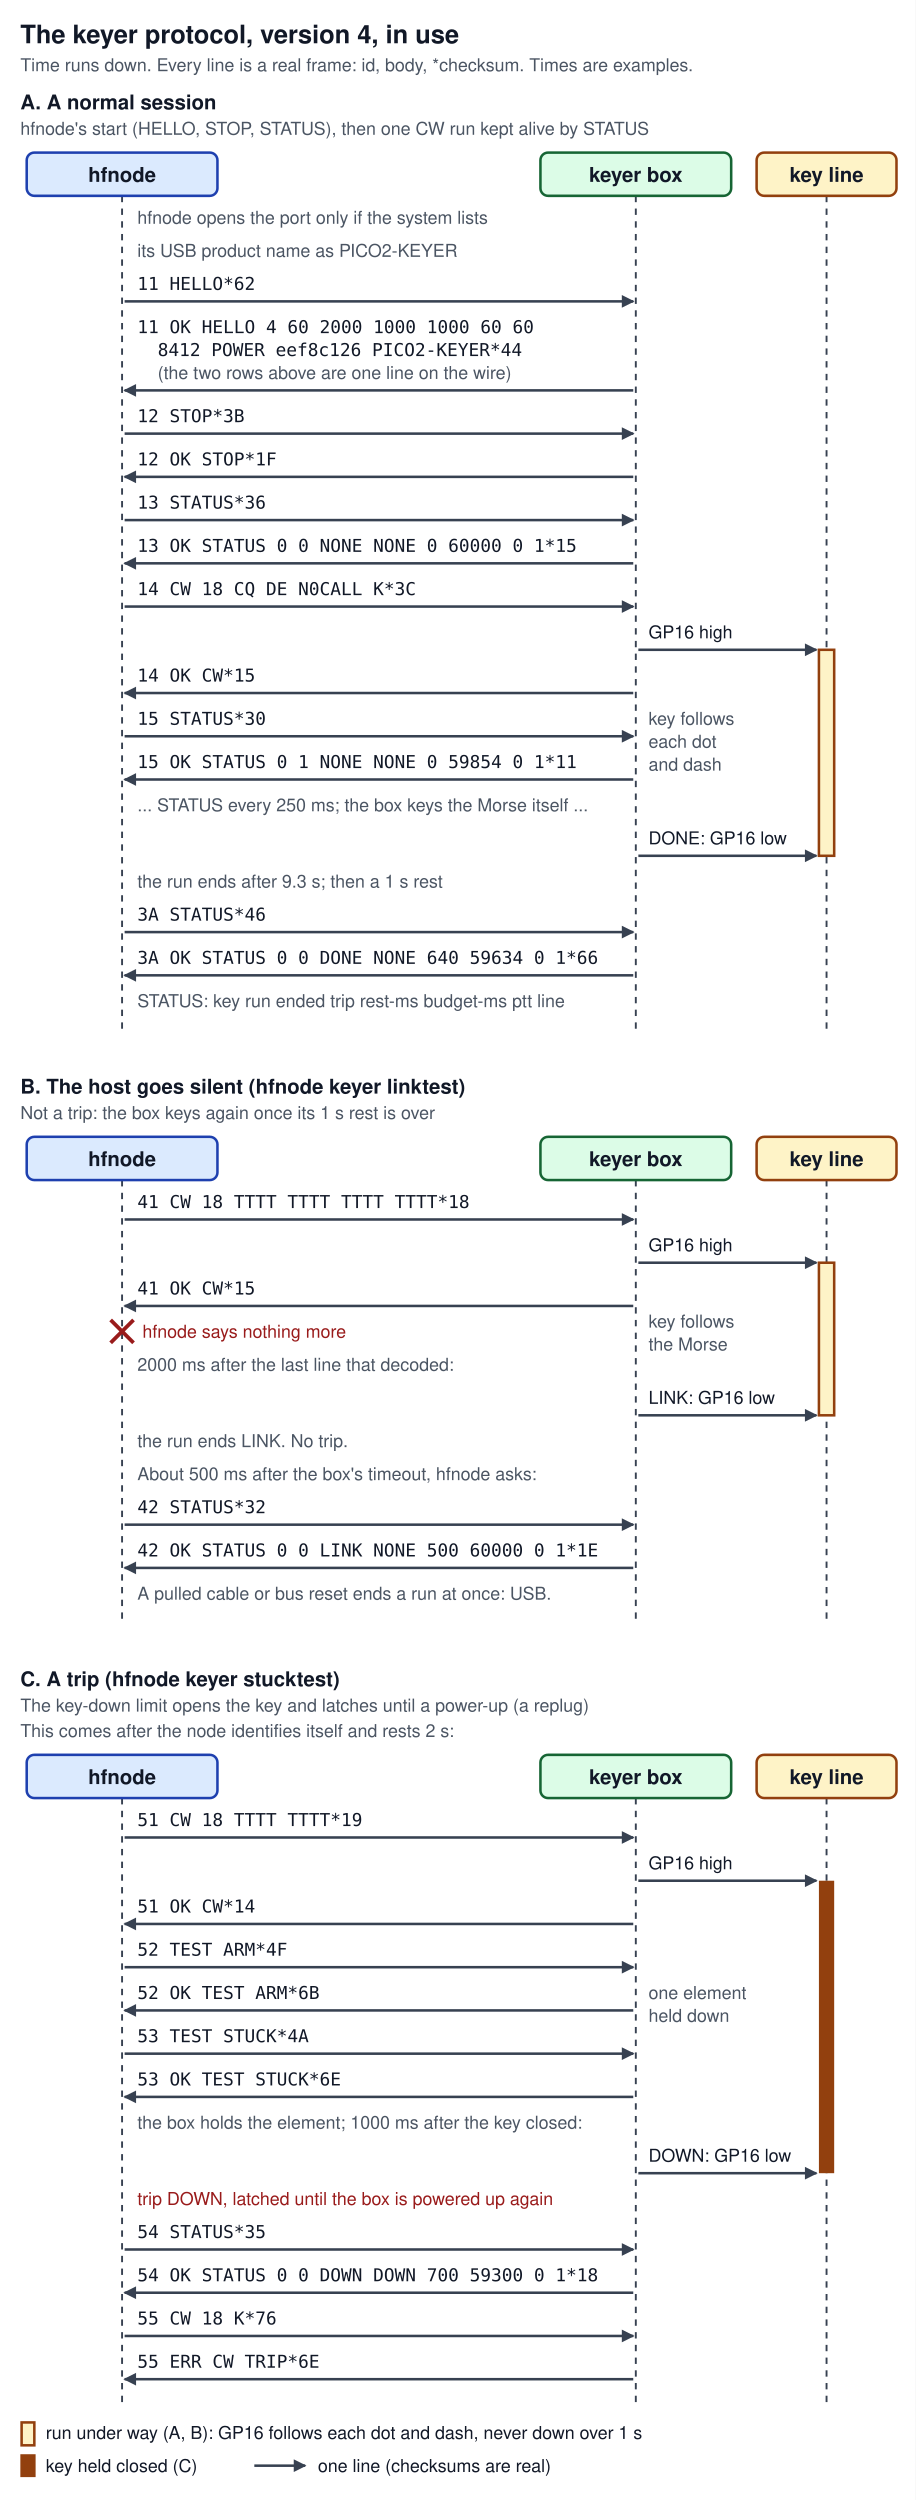
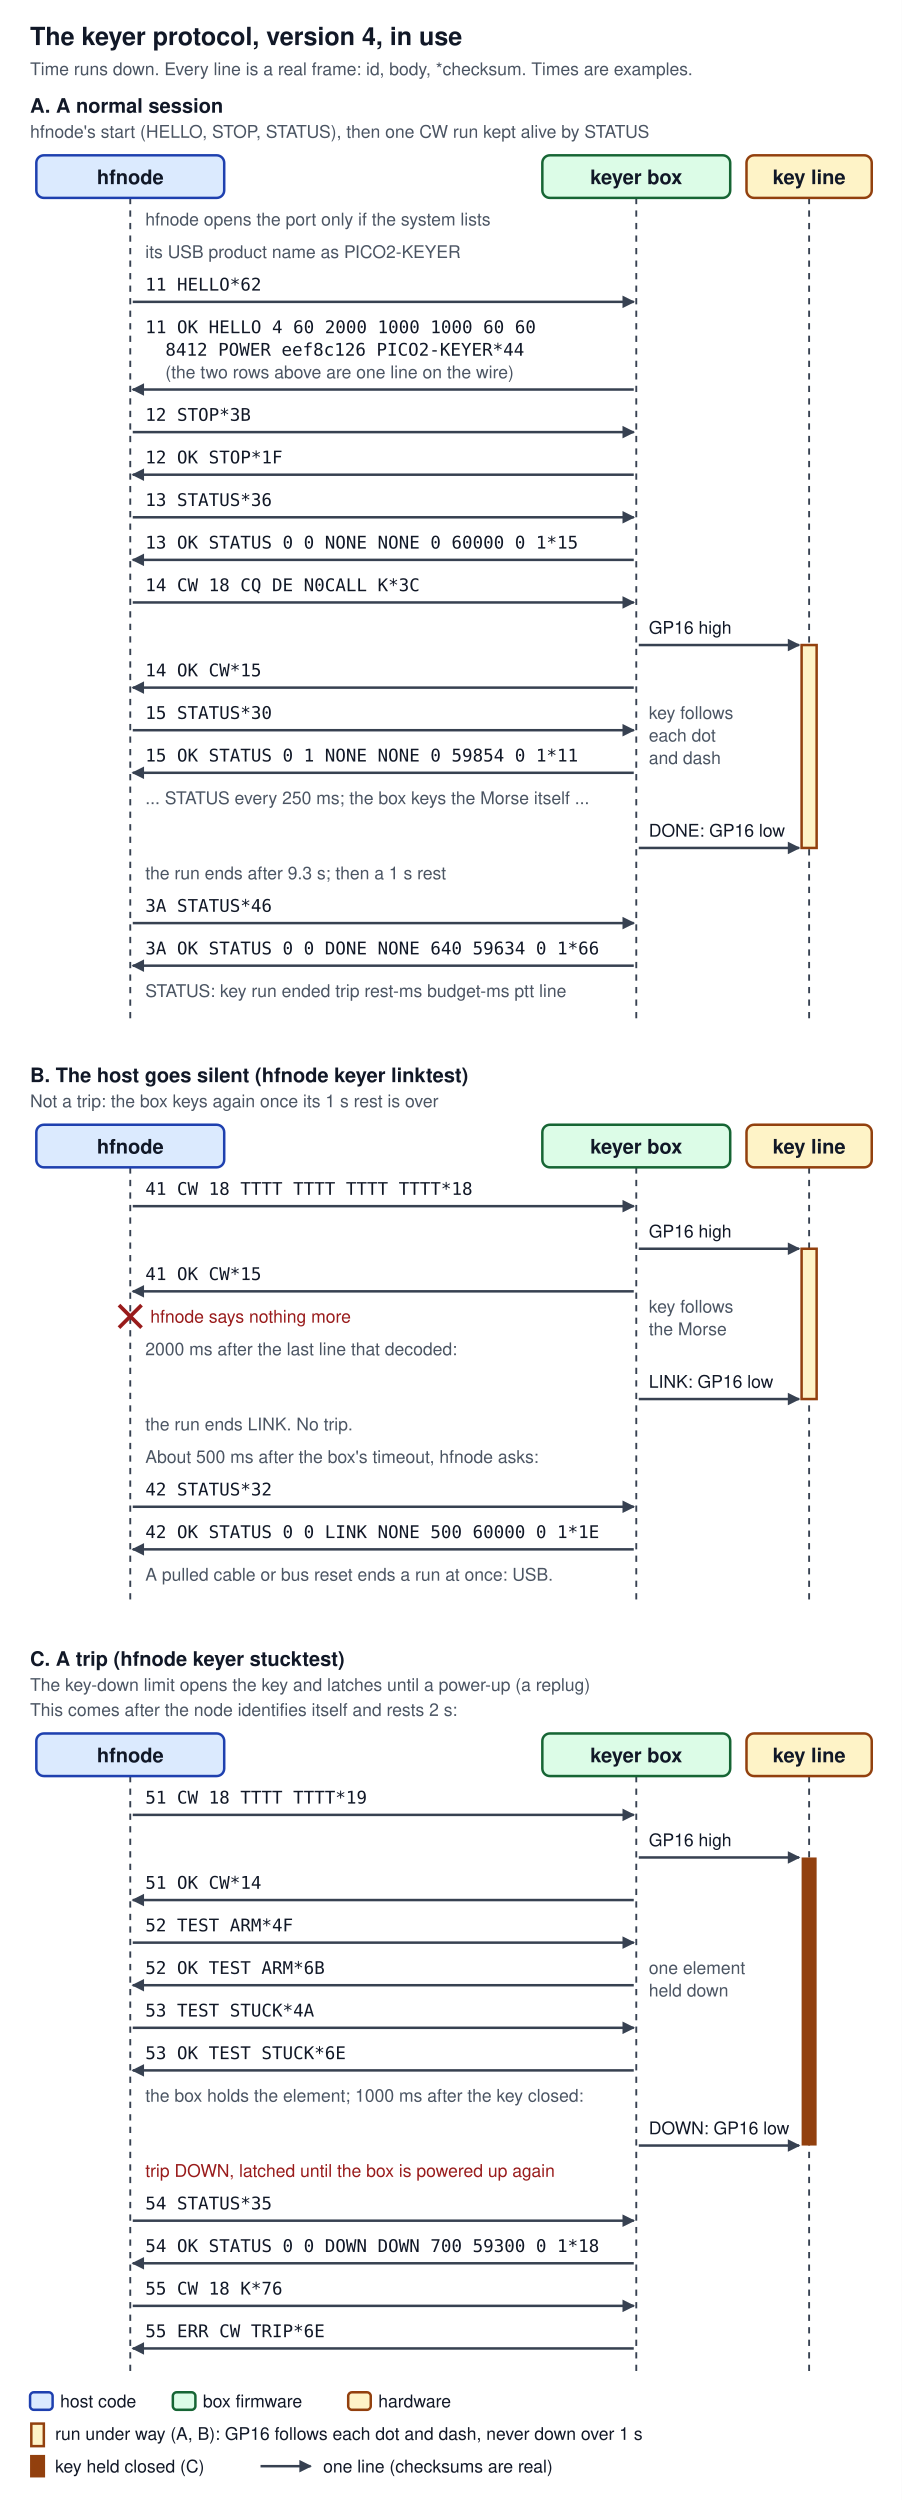
- <svg xmlns="http://www.w3.org/2000/svg" viewBox="0 0 720 1966" width="720" height="1966" font-family="Helvetica, Arial, 'Liberation Sans', sans-serif" font-size="16" fill="#111827">
-   <rect x="0" y="0" width="720" height="1966" fill="#ffffff" />
+ <svg xmlns="http://www.w3.org/2000/svg" viewBox="0 0 720 1996" width="720" height="1996" font-family="Helvetica, Arial, 'Liberation Sans', sans-serif" font-size="16" fill="#111827">
+   <rect x="0" y="0" width="720" height="1996" fill="#ffffff" />
  <defs>
    <marker id="k08q-arrow" viewBox="0 0 10 10" refX="9" refY="5" markerWidth="5" markerHeight="5" orient="auto-start-reverse">
      <path d="M0,0 L10,5 L0,10 z" fill="#374151" />
    </marker>
  </defs>
-   <text x="16" y="34" font-size="20" font-weight="bold">The keyer protocol, version 4, in use</text>
-   <text x="16" y="56" font-size="14" fill="#4b5563">Time runs down. Every line is a real frame: id, body, *checksum. Times are examples.</text>
-   <line x1="650" y1="154" x2="650" y2="812" stroke="#374151" stroke-width="1.5" stroke-dasharray="5 5" />
-   <line x1="500" y1="154" x2="500" y2="812" stroke="#374151" stroke-width="1.5" stroke-dasharray="5 5" />
-   <line x1="96" y1="154" x2="96" y2="812" stroke="#374151" stroke-width="1.5" stroke-dasharray="5 5" />
-   <text x="16" y="86" font-size="16" font-weight="bold">A. A normal session</text>
-   <text x="16" y="106" font-size="14" fill="#4b5563">hfnode's start (HELLO, STOP, STATUS), then one CW run kept alive by STATUS</text>
-   <rect x="21" y="120" width="150" height="34" rx="6" fill="#dbeafe" stroke="#1e40af" stroke-width="2" />
-   <text x="96" y="143" font-size="16" text-anchor="middle" font-weight="bold">hfnode</text>
-   <rect x="425" y="120" width="150" height="34" rx="6" fill="#dcfce7" stroke="#166534" stroke-width="2" />
-   <text x="500" y="143" font-size="16" text-anchor="middle" font-weight="bold">keyer box</text>
-   <rect x="595" y="120" width="110" height="34" rx="6" fill="#fef3c7" stroke="#92400e" stroke-width="2" />
-   <text x="650" y="143" font-size="16" text-anchor="middle" font-weight="bold">key line</text>
-   <text x="108" y="176" font-size="14" fill="#4b5563">hfnode opens the port only if the system lists</text>
-   <text x="108" y="202" font-size="14" fill="#4b5563">its USB product name as PICO2-KEYER</text>
-   <text x="108" y="228" font-size="14" font-family="Menlo, Consolas, 'DejaVu Sans Mono', monospace">11 HELLO*62</text>
-   <line x1="98" y1="237" x2="498" y2="237" stroke="#374151" stroke-width="2" marker-end="url(#k08q-arrow)" />
-   <text x="108" y="262" font-size="14" font-family="Menlo, Consolas, 'DejaVu Sans Mono', monospace">11 OK HELLO 4 60 2000 1000 1000 60 60</text>
-   <text x="124" y="280" font-size="14" font-family="Menlo, Consolas, 'DejaVu Sans Mono', monospace">8412 POWER eef8c126 PICO2-KEYER*44</text>
-   <text x="124" y="298" font-size="14" fill="#4b5563">(the two rows above are one line on the wire)</text>
-   <line x1="498" y1="307" x2="98" y2="307" stroke="#374151" stroke-width="2" marker-end="url(#k08q-arrow)" />
-   <text x="108" y="332" font-size="14" font-family="Menlo, Consolas, 'DejaVu Sans Mono', monospace">12 STOP*3B</text>
-   <line x1="98" y1="341" x2="498" y2="341" stroke="#374151" stroke-width="2" marker-end="url(#k08q-arrow)" />
-   <text x="108" y="366" font-size="14" font-family="Menlo, Consolas, 'DejaVu Sans Mono', monospace">12 OK STOP*1F</text>
-   <line x1="498" y1="375" x2="98" y2="375" stroke="#374151" stroke-width="2" marker-end="url(#k08q-arrow)" />
-   <text x="108" y="400" font-size="14" font-family="Menlo, Consolas, 'DejaVu Sans Mono', monospace">13 STATUS*36</text>
-   <line x1="98" y1="409" x2="498" y2="409" stroke="#374151" stroke-width="2" marker-end="url(#k08q-arrow)" />
-   <text x="108" y="434" font-size="14" font-family="Menlo, Consolas, 'DejaVu Sans Mono', monospace">13 OK STATUS 0 0 NONE NONE 0 60000 0 1*15</text>
-   <line x1="498" y1="443" x2="98" y2="443" stroke="#374151" stroke-width="2" marker-end="url(#k08q-arrow)" />
-   <text x="108" y="468" font-size="14" font-family="Menlo, Consolas, 'DejaVu Sans Mono', monospace">14 CW 18 CQ DE N0CALL K*3C</text>
-   <line x1="98" y1="477" x2="498" y2="477" stroke="#374151" stroke-width="2" marker-end="url(#k08q-arrow)" />
-   <text x="510" y="502" font-size="14">GP16 high</text>
-   <line x1="502" y1="511" x2="642" y2="511" stroke="#374151" stroke-width="2" marker-end="url(#k08q-arrow)" />
-   <text x="108" y="536" font-size="14" font-family="Menlo, Consolas, 'DejaVu Sans Mono', monospace">14 OK CW*15</text>
-   <line x1="498" y1="545" x2="98" y2="545" stroke="#374151" stroke-width="2" marker-end="url(#k08q-arrow)" />
-   <text x="108" y="570" font-size="14" font-family="Menlo, Consolas, 'DejaVu Sans Mono', monospace">15 STATUS*30</text>
-   <line x1="98" y1="579" x2="498" y2="579" stroke="#374151" stroke-width="2" marker-end="url(#k08q-arrow)" />
-   <text x="108" y="604" font-size="14" font-family="Menlo, Consolas, 'DejaVu Sans Mono', monospace">15 OK STATUS 0 1 NONE NONE 0 59854 0 1*11</text>
-   <line x1="498" y1="613" x2="98" y2="613" stroke="#374151" stroke-width="2" marker-end="url(#k08q-arrow)" />
-   <text x="510" y="570" font-size="14" fill="#4b5563">key follows</text>
-   <text x="510" y="588" font-size="14" fill="#4b5563">each dot</text>
-   <text x="510" y="606" font-size="14" fill="#4b5563">and dash</text>
-   <text x="108" y="638" font-size="14" fill="#4b5563">... STATUS every 250 ms; the box keys the Morse itself ...</text>
-   <text x="510" y="664" font-size="14">DONE: GP16 low</text>
-   <line x1="502" y1="673" x2="642" y2="673" stroke="#374151" stroke-width="2" marker-end="url(#k08q-arrow)" />
-   <text x="108" y="698" font-size="14" fill="#4b5563">the run ends after 9.3 s; then a 1 s rest</text>
-   <text x="108" y="724" font-size="14" font-family="Menlo, Consolas, 'DejaVu Sans Mono', monospace">3A STATUS*46</text>
-   <line x1="98" y1="733" x2="498" y2="733" stroke="#374151" stroke-width="2" marker-end="url(#k08q-arrow)" />
-   <text x="108" y="758" font-size="14" font-family="Menlo, Consolas, 'DejaVu Sans Mono', monospace">3A OK STATUS 0 0 DONE NONE 640 59634 0 1*66</text>
-   <line x1="498" y1="767" x2="98" y2="767" stroke="#374151" stroke-width="2" marker-end="url(#k08q-arrow)" />
-   <text x="108" y="792" font-size="14" fill="#4b5563">STATUS: key run ended trip rest-ms budget-ms ptt line</text>
-   <line x1="650" y1="928" x2="650" y2="1278" stroke="#374151" stroke-width="1.5" stroke-dasharray="5 5" />
-   <line x1="500" y1="928" x2="500" y2="1278" stroke="#374151" stroke-width="1.5" stroke-dasharray="5 5" />
-   <line x1="96" y1="928" x2="96" y2="1278" stroke="#374151" stroke-width="1.5" stroke-dasharray="5 5" />
-   <text x="16" y="860" font-size="16" font-weight="bold">B. The host goes silent (hfnode keyer linktest)</text>
-   <text x="16" y="880" font-size="14" fill="#4b5563">Not a trip: the box keys again once its 1 s rest is over</text>
-   <rect x="21" y="894" width="150" height="34" rx="6" fill="#dbeafe" stroke="#1e40af" stroke-width="2" />
-   <text x="96" y="917" font-size="16" text-anchor="middle" font-weight="bold">hfnode</text>
-   <rect x="425" y="894" width="150" height="34" rx="6" fill="#dcfce7" stroke="#166534" stroke-width="2" />
-   <text x="500" y="917" font-size="16" text-anchor="middle" font-weight="bold">keyer box</text>
-   <rect x="595" y="894" width="110" height="34" rx="6" fill="#fef3c7" stroke="#92400e" stroke-width="2" />
-   <text x="650" y="917" font-size="16" text-anchor="middle" font-weight="bold">key line</text>
-   <text x="108" y="950" font-size="14" font-family="Menlo, Consolas, 'DejaVu Sans Mono', monospace">41 CW 18 TTTT TTTT TTTT TTTT*18</text>
-   <line x1="98" y1="959" x2="498" y2="959" stroke="#374151" stroke-width="2" marker-end="url(#k08q-arrow)" />
-   <text x="510" y="984" font-size="14">GP16 high</text>
-   <line x1="502" y1="993" x2="642" y2="993" stroke="#374151" stroke-width="2" marker-end="url(#k08q-arrow)" />
-   <text x="108" y="1018" font-size="14" font-family="Menlo, Consolas, 'DejaVu Sans Mono', monospace">41 OK CW*15</text>
-   <line x1="498" y1="1027" x2="98" y2="1027" stroke="#374151" stroke-width="2" marker-end="url(#k08q-arrow)" />
-   <text x="510" y="1044" font-size="14" fill="#4b5563">key follows</text>
-   <text x="510" y="1062" font-size="14" fill="#4b5563">the Morse</text>
-   <path d="M87,1038 L105,1056 M105,1038 L87,1056" stroke="#991b1b" stroke-width="3" fill="none" />
-   <text x="112" y="1052" font-size="14" fill="#991b1b">hfnode says nothing more</text>
-   <text x="108" y="1078" font-size="14" fill="#4b5563">2000 ms after the last line that decoded:</text>
-   <text x="510" y="1104" font-size="14">LINK: GP16 low</text>
-   <line x1="502" y1="1113" x2="642" y2="1113" stroke="#374151" stroke-width="2" marker-end="url(#k08q-arrow)" />
-   <text x="108" y="1138" font-size="14" fill="#4b5563">the run ends LINK. No trip.</text>
-   <text x="108" y="1164" font-size="14" fill="#4b5563">About 500 ms after the box's timeout, hfnode asks:</text>
-   <text x="108" y="1190" font-size="14" font-family="Menlo, Consolas, 'DejaVu Sans Mono', monospace">42 STATUS*32</text>
-   <line x1="98" y1="1199" x2="498" y2="1199" stroke="#374151" stroke-width="2" marker-end="url(#k08q-arrow)" />
-   <text x="108" y="1224" font-size="14" font-family="Menlo, Consolas, 'DejaVu Sans Mono', monospace">42 OK STATUS 0 0 LINK NONE 500 60000 0 1*1E</text>
-   <line x1="498" y1="1233" x2="98" y2="1233" stroke="#374151" stroke-width="2" marker-end="url(#k08q-arrow)" />
-   <text x="108" y="1258" font-size="14" fill="#4b5563">A pulled cable or bus reset ends a run at once: USB.</text>
-   <line x1="650" y1="1414" x2="650" y2="1890" stroke="#374151" stroke-width="1.5" stroke-dasharray="5 5" />
-   <line x1="500" y1="1414" x2="500" y2="1890" stroke="#374151" stroke-width="1.5" stroke-dasharray="5 5" />
-   <line x1="96" y1="1414" x2="96" y2="1890" stroke="#374151" stroke-width="1.5" stroke-dasharray="5 5" />
-   <text x="16" y="1326" font-size="16" font-weight="bold">C. A trip (hfnode keyer stucktest)</text>
-   <text x="16" y="1346" font-size="14" fill="#4b5563">The key-down limit opens the key and latches until a power-up (a replug)</text>
-   <text x="16" y="1366" font-size="14" fill="#4b5563">This comes after the node identifies itself and rests 2 s:</text>
-   <rect x="21" y="1380" width="150" height="34" rx="6" fill="#dbeafe" stroke="#1e40af" stroke-width="2" />
-   <text x="96" y="1403" font-size="16" text-anchor="middle" font-weight="bold">hfnode</text>
-   <rect x="425" y="1380" width="150" height="34" rx="6" fill="#dcfce7" stroke="#166534" stroke-width="2" />
-   <text x="500" y="1403" font-size="16" text-anchor="middle" font-weight="bold">keyer box</text>
-   <rect x="595" y="1380" width="110" height="34" rx="6" fill="#fef3c7" stroke="#92400e" stroke-width="2" />
-   <text x="650" y="1403" font-size="16" text-anchor="middle" font-weight="bold">key line</text>
-   <text x="108" y="1436" font-size="14" font-family="Menlo, Consolas, 'DejaVu Sans Mono', monospace">51 CW 18 TTTT TTTT*19</text>
-   <line x1="98" y1="1445" x2="498" y2="1445" stroke="#374151" stroke-width="2" marker-end="url(#k08q-arrow)" />
-   <text x="510" y="1470" font-size="14">GP16 high</text>
-   <line x1="502" y1="1479" x2="642" y2="1479" stroke="#374151" stroke-width="2" marker-end="url(#k08q-arrow)" />
-   <text x="108" y="1504" font-size="14" font-family="Menlo, Consolas, 'DejaVu Sans Mono', monospace">51 OK CW*14</text>
-   <line x1="498" y1="1513" x2="98" y2="1513" stroke="#374151" stroke-width="2" marker-end="url(#k08q-arrow)" />
-   <text x="108" y="1538" font-size="14" font-family="Menlo, Consolas, 'DejaVu Sans Mono', monospace">52 TEST ARM*4F</text>
-   <line x1="98" y1="1547" x2="498" y2="1547" stroke="#374151" stroke-width="2" marker-end="url(#k08q-arrow)" />
-   <text x="510" y="1572" font-size="14" fill="#4b5563">one element</text>
-   <text x="510" y="1590" font-size="14" fill="#4b5563">held down</text>
-   <text x="108" y="1572" font-size="14" font-family="Menlo, Consolas, 'DejaVu Sans Mono', monospace">52 OK TEST ARM*6B</text>
-   <line x1="498" y1="1581" x2="98" y2="1581" stroke="#374151" stroke-width="2" marker-end="url(#k08q-arrow)" />
-   <text x="108" y="1606" font-size="14" font-family="Menlo, Consolas, 'DejaVu Sans Mono', monospace">53 TEST STUCK*4A</text>
-   <line x1="98" y1="1615" x2="498" y2="1615" stroke="#374151" stroke-width="2" marker-end="url(#k08q-arrow)" />
-   <text x="108" y="1640" font-size="14" font-family="Menlo, Consolas, 'DejaVu Sans Mono', monospace">53 OK TEST STUCK*6E</text>
-   <line x1="498" y1="1649" x2="98" y2="1649" stroke="#374151" stroke-width="2" marker-end="url(#k08q-arrow)" />
-   <text x="108" y="1674" font-size="14" fill="#4b5563">the box holds the element; 1000 ms after the key closed:</text>
-   <text x="510" y="1700" font-size="14">DOWN: GP16 low</text>
-   <line x1="502" y1="1709" x2="642" y2="1709" stroke="#374151" stroke-width="2" marker-end="url(#k08q-arrow)" />
-   <text x="108" y="1734" font-size="14" fill="#991b1b">trip DOWN, latched until the box is powered up again</text>
-   <text x="108" y="1760" font-size="14" font-family="Menlo, Consolas, 'DejaVu Sans Mono', monospace">54 STATUS*35</text>
-   <line x1="98" y1="1769" x2="498" y2="1769" stroke="#374151" stroke-width="2" marker-end="url(#k08q-arrow)" />
-   <text x="108" y="1794" font-size="14" font-family="Menlo, Consolas, 'DejaVu Sans Mono', monospace">54 OK STATUS 0 0 DOWN DOWN 700 59300 0 1*18</text>
-   <line x1="498" y1="1803" x2="98" y2="1803" stroke="#374151" stroke-width="2" marker-end="url(#k08q-arrow)" />
-   <text x="108" y="1828" font-size="14" font-family="Menlo, Consolas, 'DejaVu Sans Mono', monospace">55 CW 18 K*76</text>
-   <line x1="98" y1="1837" x2="498" y2="1837" stroke="#374151" stroke-width="2" marker-end="url(#k08q-arrow)" />
-   <text x="108" y="1862" font-size="14" font-family="Menlo, Consolas, 'DejaVu Sans Mono', monospace">55 ERR CW TRIP*6E</text>
-   <line x1="498" y1="1871" x2="98" y2="1871" stroke="#374151" stroke-width="2" marker-end="url(#k08q-arrow)" />
-   <rect x="644" y="511" width="12" height="162" fill="#fef3c7" stroke="#92400e" stroke-width="2" />
-   <rect x="644" y="993" width="12" height="120" fill="#fef3c7" stroke="#92400e" stroke-width="2" />
-   <rect x="644" y="1479" width="12" height="230" fill="#92400e" />
-   <rect x="17" y="1905" width="10" height="18" fill="#fef3c7" stroke="#92400e" stroke-width="2" />
-   <text x="36" y="1918" font-size="14">run under way (A, B): GP16 follows each dot and dash, never down over 1 s</text>
-   <rect x="16" y="1930" width="12" height="18" fill="#92400e" />
-   <text x="36" y="1944" font-size="14">key held closed (C)</text>
-   <line x1="200" y1="1939" x2="240" y2="1939" stroke="#374151" stroke-width="2" marker-end="url(#k08q-arrow)" />
-   <text x="250" y="1944" font-size="14">one line (checksums are real)</text>
+   <text x="24" y="36" font-size="20" font-weight="bold">The keyer protocol, version 4, in use</text>
+   <text x="24" y="60" font-size="14" fill="#4b5563">Time runs down. Every line is a real frame: id, body, *checksum. Times are examples.</text>
+   <g transform="translate(8,4)">
+     <line x1="638" y1="154" x2="638" y2="812" stroke="#374151" stroke-width="1.5" stroke-dasharray="5 5" />
+     <line x1="500" y1="154" x2="500" y2="812" stroke="#374151" stroke-width="1.5" stroke-dasharray="5 5" />
+     <line x1="96" y1="154" x2="96" y2="812" stroke="#374151" stroke-width="1.5" stroke-dasharray="5 5" />
+     <text x="16" y="86" font-size="16" font-weight="bold">A. A normal session</text>
+     <text x="16" y="106" font-size="14" fill="#4b5563">hfnode's start (HELLO, STOP, STATUS), then one CW run kept alive by STATUS</text>
+     <rect x="21" y="120" width="150" height="34" rx="6" fill="#dbeafe" stroke="#1e40af" stroke-width="2" />
+     <text x="96" y="143" font-size="16" text-anchor="middle" font-weight="bold">hfnode</text>
+     <rect x="425" y="120" width="150" height="34" rx="6" fill="#dcfce7" stroke="#166534" stroke-width="2" />
+     <text x="500" y="143" font-size="16" text-anchor="middle" font-weight="bold">keyer box</text>
+     <rect x="588" y="120" width="100" height="34" rx="6" fill="#fef3c7" stroke="#92400e" stroke-width="2" />
+     <text x="638" y="143" font-size="16" text-anchor="middle" font-weight="bold">key line</text>
+     <text x="108" y="176" font-size="14" fill="#4b5563">hfnode opens the port only if the system lists</text>
+     <text x="108" y="202" font-size="14" fill="#4b5563">its USB product name as PICO2-KEYER</text>
+     <text x="108" y="228" font-size="14" font-family="Menlo, Consolas, 'DejaVu Sans Mono', monospace">11 HELLO*62</text>
+     <line x1="98" y1="237" x2="498" y2="237" stroke="#374151" stroke-width="2" marker-end="url(#k08q-arrow)" />
+     <text x="108" y="262" font-size="14" font-family="Menlo, Consolas, 'DejaVu Sans Mono', monospace">11 OK HELLO 4 60 2000 1000 1000 60 60</text>
+     <text x="124" y="280" font-size="14" font-family="Menlo, Consolas, 'DejaVu Sans Mono', monospace">8412 POWER eef8c126 PICO2-KEYER*44</text>
+     <text x="124" y="298" font-size="14" fill="#4b5563">(the two rows above are one line on the wire)</text>
+     <line x1="498" y1="307" x2="98" y2="307" stroke="#374151" stroke-width="2" marker-end="url(#k08q-arrow)" />
+     <text x="108" y="332" font-size="14" font-family="Menlo, Consolas, 'DejaVu Sans Mono', monospace">12 STOP*3B</text>
+     <line x1="98" y1="341" x2="498" y2="341" stroke="#374151" stroke-width="2" marker-end="url(#k08q-arrow)" />
+     <text x="108" y="366" font-size="14" font-family="Menlo, Consolas, 'DejaVu Sans Mono', monospace">12 OK STOP*1F</text>
+     <line x1="498" y1="375" x2="98" y2="375" stroke="#374151" stroke-width="2" marker-end="url(#k08q-arrow)" />
+     <text x="108" y="400" font-size="14" font-family="Menlo, Consolas, 'DejaVu Sans Mono', monospace">13 STATUS*36</text>
+     <line x1="98" y1="409" x2="498" y2="409" stroke="#374151" stroke-width="2" marker-end="url(#k08q-arrow)" />
+     <text x="108" y="434" font-size="14" font-family="Menlo, Consolas, 'DejaVu Sans Mono', monospace">13 OK STATUS 0 0 NONE NONE 0 60000 0 1*15</text>
+     <line x1="498" y1="443" x2="98" y2="443" stroke="#374151" stroke-width="2" marker-end="url(#k08q-arrow)" />
+     <text x="108" y="468" font-size="14" font-family="Menlo, Consolas, 'DejaVu Sans Mono', monospace">14 CW 18 CQ DE N0CALL K*3C</text>
+     <line x1="98" y1="477" x2="498" y2="477" stroke="#374151" stroke-width="2" marker-end="url(#k08q-arrow)" />
+     <text x="510" y="502" font-size="14">GP16 high</text>
+     <line x1="502" y1="511" x2="630" y2="511" stroke="#374151" stroke-width="2" marker-end="url(#k08q-arrow)" />
+     <text x="108" y="536" font-size="14" font-family="Menlo, Consolas, 'DejaVu Sans Mono', monospace">14 OK CW*15</text>
+     <line x1="498" y1="545" x2="98" y2="545" stroke="#374151" stroke-width="2" marker-end="url(#k08q-arrow)" />
+     <text x="108" y="570" font-size="14" font-family="Menlo, Consolas, 'DejaVu Sans Mono', monospace">15 STATUS*30</text>
+     <line x1="98" y1="579" x2="498" y2="579" stroke="#374151" stroke-width="2" marker-end="url(#k08q-arrow)" />
+     <text x="108" y="604" font-size="14" font-family="Menlo, Consolas, 'DejaVu Sans Mono', monospace">15 OK STATUS 0 1 NONE NONE 0 59854 0 1*11</text>
+     <line x1="498" y1="613" x2="98" y2="613" stroke="#374151" stroke-width="2" marker-end="url(#k08q-arrow)" />
+     <text x="510" y="570" font-size="14" fill="#4b5563">key follows</text>
+     <text x="510" y="588" font-size="14" fill="#4b5563">each dot</text>
+     <text x="510" y="606" font-size="14" fill="#4b5563">and dash</text>
+     <text x="108" y="638" font-size="14" fill="#4b5563">... STATUS every 250 ms; the box keys the Morse itself ...</text>
+     <text x="510" y="664" font-size="14">DONE: GP16 low</text>
+     <line x1="502" y1="673" x2="630" y2="673" stroke="#374151" stroke-width="2" marker-end="url(#k08q-arrow)" />
+     <text x="108" y="698" font-size="14" fill="#4b5563">the run ends after 9.3 s; then a 1 s rest</text>
+     <text x="108" y="724" font-size="14" font-family="Menlo, Consolas, 'DejaVu Sans Mono', monospace">3A STATUS*46</text>
+     <line x1="98" y1="733" x2="498" y2="733" stroke="#374151" stroke-width="2" marker-end="url(#k08q-arrow)" />
+     <text x="108" y="758" font-size="14" font-family="Menlo, Consolas, 'DejaVu Sans Mono', monospace">3A OK STATUS 0 0 DONE NONE 640 59634 0 1*66</text>
+     <line x1="498" y1="767" x2="98" y2="767" stroke="#374151" stroke-width="2" marker-end="url(#k08q-arrow)" />
+     <text x="108" y="792" font-size="14" fill="#4b5563">STATUS: key run ended trip rest-ms budget-ms ptt line</text>
+     <line x1="638" y1="928" x2="638" y2="1278" stroke="#374151" stroke-width="1.5" stroke-dasharray="5 5" />
+     <line x1="500" y1="928" x2="500" y2="1278" stroke="#374151" stroke-width="1.5" stroke-dasharray="5 5" />
+     <line x1="96" y1="928" x2="96" y2="1278" stroke="#374151" stroke-width="1.5" stroke-dasharray="5 5" />
+     <text x="16" y="860" font-size="16" font-weight="bold">B. The host goes silent (hfnode keyer linktest)</text>
+     <text x="16" y="880" font-size="14" fill="#4b5563">Not a trip: the box keys again once its 1 s rest is over</text>
+     <rect x="21" y="894" width="150" height="34" rx="6" fill="#dbeafe" stroke="#1e40af" stroke-width="2" />
+     <text x="96" y="917" font-size="16" text-anchor="middle" font-weight="bold">hfnode</text>
+     <rect x="425" y="894" width="150" height="34" rx="6" fill="#dcfce7" stroke="#166534" stroke-width="2" />
+     <text x="500" y="917" font-size="16" text-anchor="middle" font-weight="bold">keyer box</text>
+     <rect x="588" y="894" width="100" height="34" rx="6" fill="#fef3c7" stroke="#92400e" stroke-width="2" />
+     <text x="638" y="917" font-size="16" text-anchor="middle" font-weight="bold">key line</text>
+     <text x="108" y="950" font-size="14" font-family="Menlo, Consolas, 'DejaVu Sans Mono', monospace">41 CW 18 TTTT TTTT TTTT TTTT*18</text>
+     <line x1="98" y1="959" x2="498" y2="959" stroke="#374151" stroke-width="2" marker-end="url(#k08q-arrow)" />
+     <text x="510" y="984" font-size="14">GP16 high</text>
+     <line x1="502" y1="993" x2="630" y2="993" stroke="#374151" stroke-width="2" marker-end="url(#k08q-arrow)" />
+     <text x="108" y="1018" font-size="14" font-family="Menlo, Consolas, 'DejaVu Sans Mono', monospace">41 OK CW*15</text>
+     <line x1="498" y1="1027" x2="98" y2="1027" stroke="#374151" stroke-width="2" marker-end="url(#k08q-arrow)" />
+     <text x="510" y="1044" font-size="14" fill="#4b5563">key follows</text>
+     <text x="510" y="1062" font-size="14" fill="#4b5563">the Morse</text>
+     <path d="M87,1038 L105,1056 M105,1038 L87,1056" stroke="#991b1b" stroke-width="3" fill="none" />
+     <text x="112" y="1052" font-size="14" fill="#991b1b">hfnode says nothing more</text>
+     <text x="108" y="1078" font-size="14" fill="#4b5563">2000 ms after the last line that decoded:</text>
+     <text x="510" y="1104" font-size="14">LINK: GP16 low</text>
+     <line x1="502" y1="1113" x2="630" y2="1113" stroke="#374151" stroke-width="2" marker-end="url(#k08q-arrow)" />
+     <text x="108" y="1138" font-size="14" fill="#4b5563">the run ends LINK. No trip.</text>
+     <text x="108" y="1164" font-size="14" fill="#4b5563">About 500 ms after the box's timeout, hfnode asks:</text>
+     <text x="108" y="1190" font-size="14" font-family="Menlo, Consolas, 'DejaVu Sans Mono', monospace">42 STATUS*32</text>
+     <line x1="98" y1="1199" x2="498" y2="1199" stroke="#374151" stroke-width="2" marker-end="url(#k08q-arrow)" />
+     <text x="108" y="1224" font-size="14" font-family="Menlo, Consolas, 'DejaVu Sans Mono', monospace">42 OK STATUS 0 0 LINK NONE 500 60000 0 1*1E</text>
+     <line x1="498" y1="1233" x2="98" y2="1233" stroke="#374151" stroke-width="2" marker-end="url(#k08q-arrow)" />
+     <text x="108" y="1258" font-size="14" fill="#4b5563">A pulled cable or bus reset ends a run at once: USB.</text>
+     <line x1="638" y1="1414" x2="638" y2="1890" stroke="#374151" stroke-width="1.5" stroke-dasharray="5 5" />
+     <line x1="500" y1="1414" x2="500" y2="1890" stroke="#374151" stroke-width="1.5" stroke-dasharray="5 5" />
+     <line x1="96" y1="1414" x2="96" y2="1890" stroke="#374151" stroke-width="1.5" stroke-dasharray="5 5" />
+     <text x="16" y="1326" font-size="16" font-weight="bold">C. A trip (hfnode keyer stucktest)</text>
+     <text x="16" y="1346" font-size="14" fill="#4b5563">The key-down limit opens the key and latches until a power-up (a replug)</text>
+     <text x="16" y="1366" font-size="14" fill="#4b5563">This comes after the node identifies itself and rests 2 s:</text>
+     <rect x="21" y="1380" width="150" height="34" rx="6" fill="#dbeafe" stroke="#1e40af" stroke-width="2" />
+     <text x="96" y="1403" font-size="16" text-anchor="middle" font-weight="bold">hfnode</text>
+     <rect x="425" y="1380" width="150" height="34" rx="6" fill="#dcfce7" stroke="#166534" stroke-width="2" />
+     <text x="500" y="1403" font-size="16" text-anchor="middle" font-weight="bold">keyer box</text>
+     <rect x="588" y="1380" width="100" height="34" rx="6" fill="#fef3c7" stroke="#92400e" stroke-width="2" />
+     <text x="638" y="1403" font-size="16" text-anchor="middle" font-weight="bold">key line</text>
+     <text x="108" y="1436" font-size="14" font-family="Menlo, Consolas, 'DejaVu Sans Mono', monospace">51 CW 18 TTTT TTTT*19</text>
+     <line x1="98" y1="1445" x2="498" y2="1445" stroke="#374151" stroke-width="2" marker-end="url(#k08q-arrow)" />
+     <text x="510" y="1470" font-size="14">GP16 high</text>
+     <line x1="502" y1="1479" x2="630" y2="1479" stroke="#374151" stroke-width="2" marker-end="url(#k08q-arrow)" />
+     <text x="108" y="1504" font-size="14" font-family="Menlo, Consolas, 'DejaVu Sans Mono', monospace">51 OK CW*14</text>
+     <line x1="498" y1="1513" x2="98" y2="1513" stroke="#374151" stroke-width="2" marker-end="url(#k08q-arrow)" />
+     <text x="108" y="1538" font-size="14" font-family="Menlo, Consolas, 'DejaVu Sans Mono', monospace">52 TEST ARM*4F</text>
+     <line x1="98" y1="1547" x2="498" y2="1547" stroke="#374151" stroke-width="2" marker-end="url(#k08q-arrow)" />
+     <text x="510" y="1572" font-size="14" fill="#4b5563">one element</text>
+     <text x="510" y="1590" font-size="14" fill="#4b5563">held down</text>
+     <text x="108" y="1572" font-size="14" font-family="Menlo, Consolas, 'DejaVu Sans Mono', monospace">52 OK TEST ARM*6B</text>
+     <line x1="498" y1="1581" x2="98" y2="1581" stroke="#374151" stroke-width="2" marker-end="url(#k08q-arrow)" />
+     <text x="108" y="1606" font-size="14" font-family="Menlo, Consolas, 'DejaVu Sans Mono', monospace">53 TEST STUCK*4A</text>
+     <line x1="98" y1="1615" x2="498" y2="1615" stroke="#374151" stroke-width="2" marker-end="url(#k08q-arrow)" />
+     <text x="108" y="1640" font-size="14" font-family="Menlo, Consolas, 'DejaVu Sans Mono', monospace">53 OK TEST STUCK*6E</text>
+     <line x1="498" y1="1649" x2="98" y2="1649" stroke="#374151" stroke-width="2" marker-end="url(#k08q-arrow)" />
+     <text x="108" y="1674" font-size="14" fill="#4b5563">the box holds the element; 1000 ms after the key closed:</text>
+     <text x="510" y="1700" font-size="14">DOWN: GP16 low</text>
+     <line x1="502" y1="1709" x2="630" y2="1709" stroke="#374151" stroke-width="2" marker-end="url(#k08q-arrow)" />
+     <text x="108" y="1734" font-size="14" fill="#991b1b">trip DOWN, latched until the box is powered up again</text>
+     <text x="108" y="1760" font-size="14" font-family="Menlo, Consolas, 'DejaVu Sans Mono', monospace">54 STATUS*35</text>
+     <line x1="98" y1="1769" x2="498" y2="1769" stroke="#374151" stroke-width="2" marker-end="url(#k08q-arrow)" />
+     <text x="108" y="1794" font-size="14" font-family="Menlo, Consolas, 'DejaVu Sans Mono', monospace">54 OK STATUS 0 0 DOWN DOWN 700 59300 0 1*18</text>
+     <line x1="498" y1="1803" x2="98" y2="1803" stroke="#374151" stroke-width="2" marker-end="url(#k08q-arrow)" />
+     <text x="108" y="1828" font-size="14" font-family="Menlo, Consolas, 'DejaVu Sans Mono', monospace">55 CW 18 K*76</text>
+     <line x1="98" y1="1837" x2="498" y2="1837" stroke="#374151" stroke-width="2" marker-end="url(#k08q-arrow)" />
+     <text x="108" y="1862" font-size="14" font-family="Menlo, Consolas, 'DejaVu Sans Mono', monospace">55 ERR CW TRIP*6E</text>
+     <line x1="498" y1="1871" x2="98" y2="1871" stroke="#374151" stroke-width="2" marker-end="url(#k08q-arrow)" />
+     <rect x="632" y="511" width="12" height="162" fill="#fef3c7" stroke="#92400e" stroke-width="2" />
+     <rect x="632" y="993" width="12" height="120" fill="#fef3c7" stroke="#92400e" stroke-width="2" />
+     <rect x="632" y="1479" width="12" height="230" fill="#92400e" />
+     <rect x="16" y="1906" width="18" height="14" rx="3" fill="#dbeafe" stroke="#1e40af" stroke-width="2" />
+     <text x="40" y="1918" font-size="14">host code</text>
+     <rect x="130" y="1906" width="18" height="14" rx="3" fill="#dcfce7" stroke="#166534" stroke-width="2" />
+     <text x="154" y="1918" font-size="14">box firmware</text>
+     <rect x="270" y="1906" width="18" height="14" rx="3" fill="#fef3c7" stroke="#92400e" stroke-width="2" />
+     <text x="294" y="1918" font-size="14">hardware</text>
+     <rect x="17" y="1931" width="10" height="18" fill="#fef3c7" stroke="#92400e" stroke-width="2" />
+     <text x="36" y="1944" font-size="14">run under way (A, B): GP16 follows each dot and dash, never down over 1 s</text>
+     <rect x="16" y="1956" width="12" height="18" fill="#92400e" />
+     <text x="36" y="1970" font-size="14">key held closed (C)</text>
+     <line x1="200" y1="1965" x2="240" y2="1965" stroke="#374151" stroke-width="2" marker-end="url(#k08q-arrow)" />
+     <text x="250" y="1970" font-size="14">one line (checksums are real)</text>
+   </g>
</svg>
